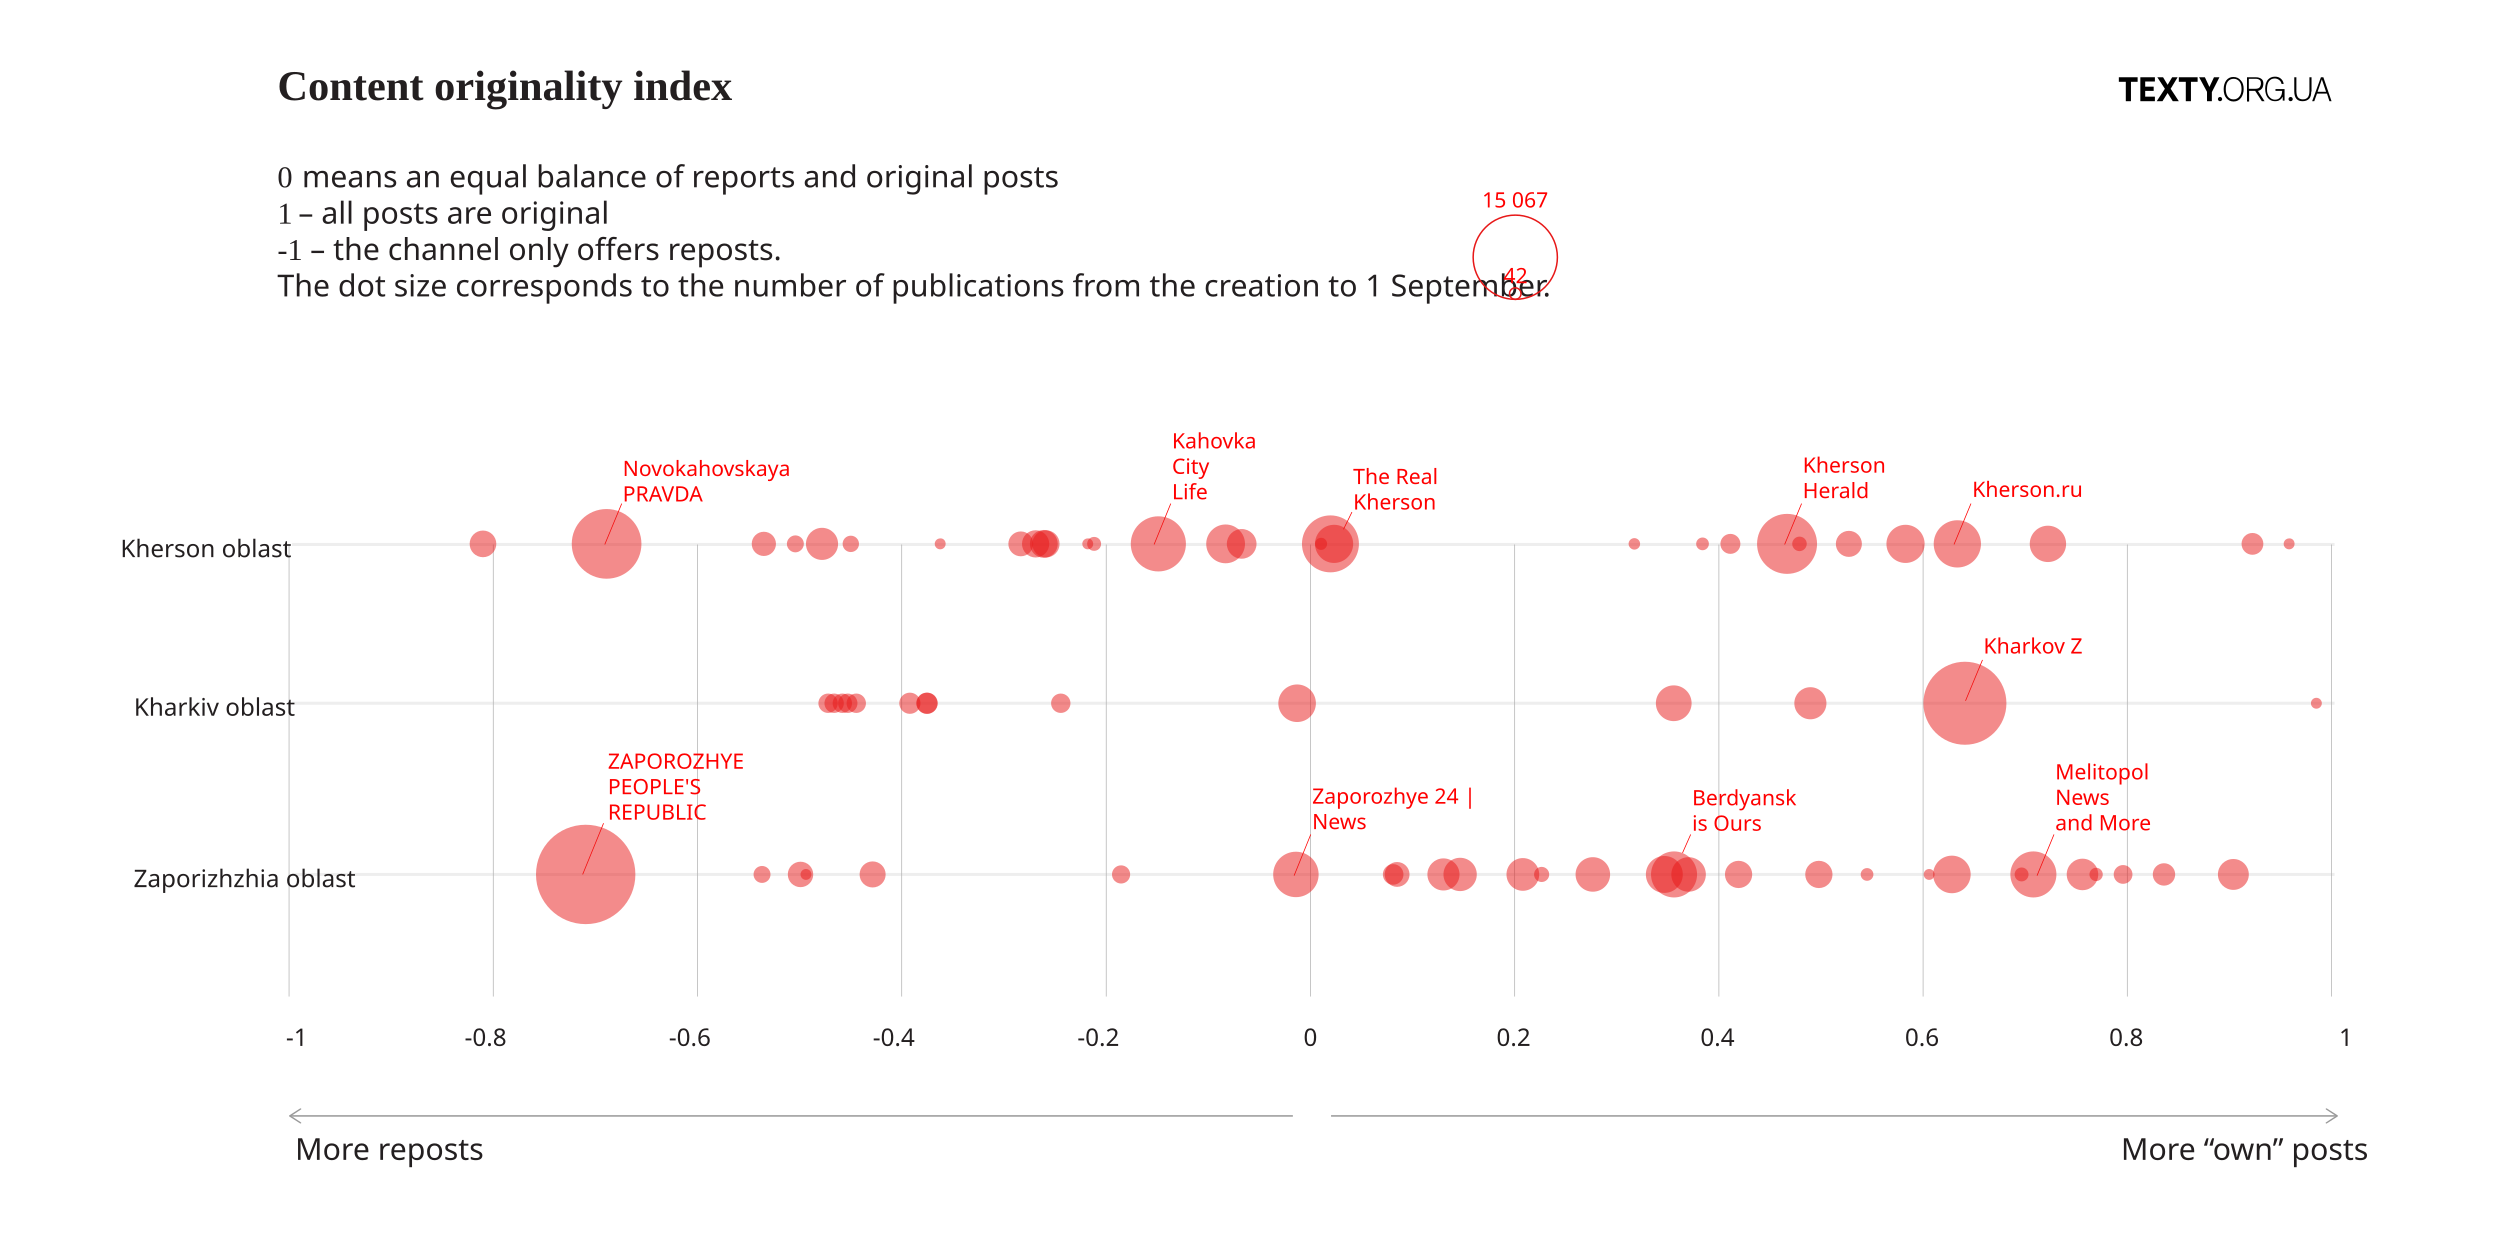
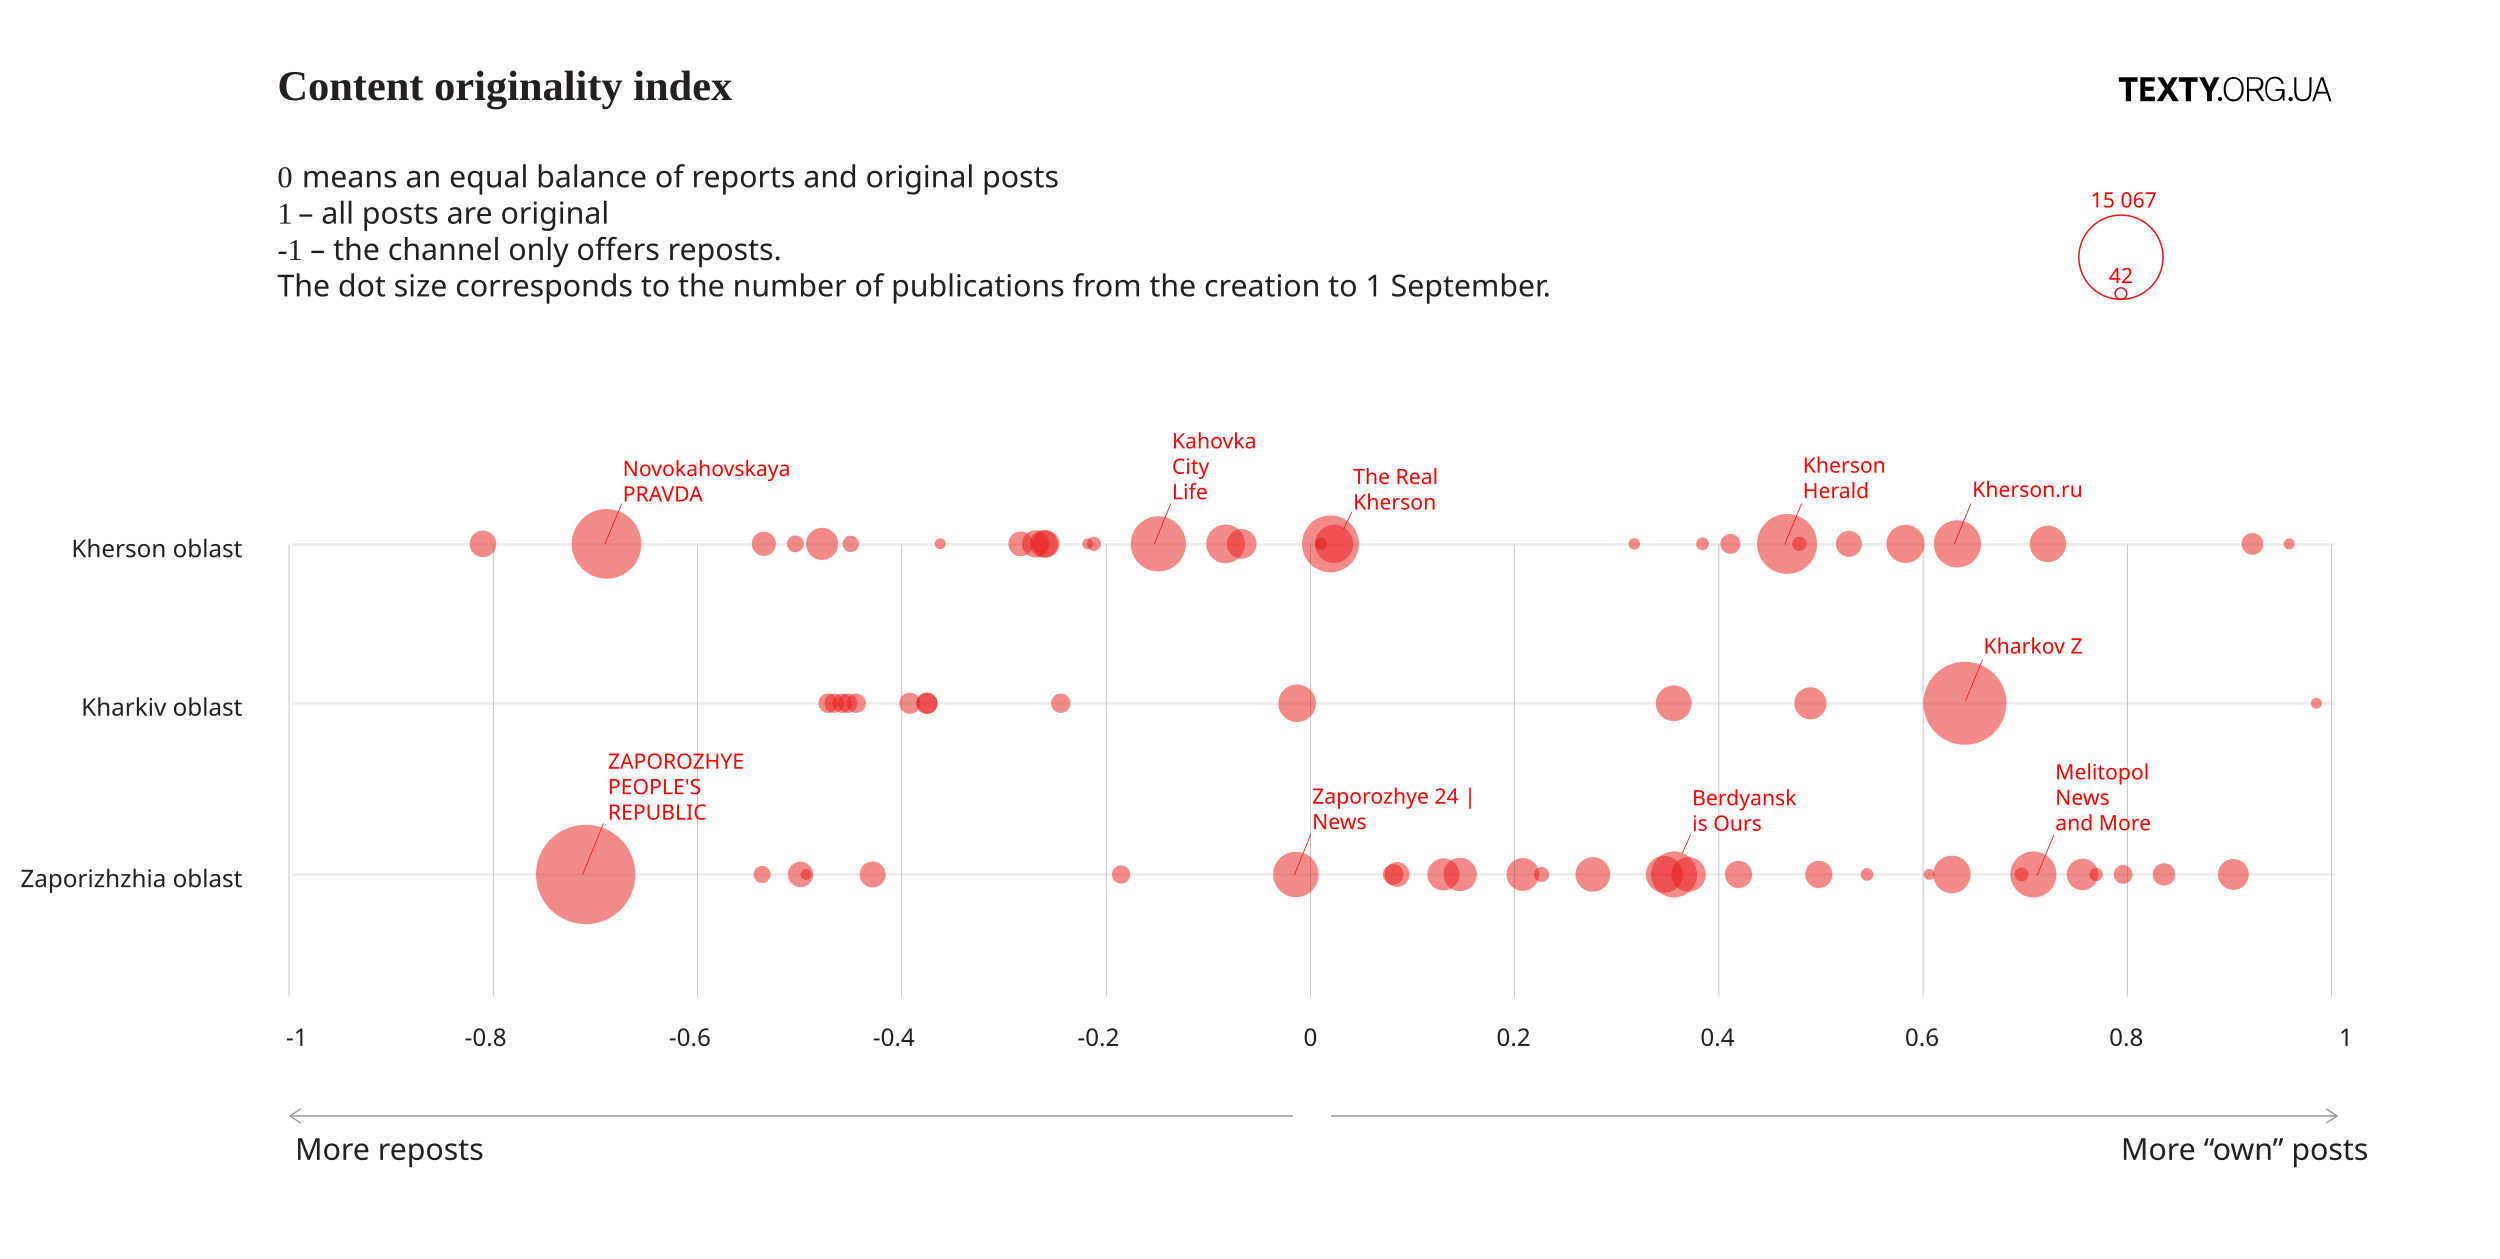
<svg xmlns="http://www.w3.org/2000/svg" xmlns:xlink="http://www.w3.org/1999/xlink" version="1.1" id="overlay" x="0px" y="0px" viewBox="0 0 825.1 415.4" style="enable-background:new 0 0 825.1 415.4;" xml:space="preserve">
  <style type="text/css">
	.stt0{display:none;fill:none;stroke:#FF0000;}
	.stt1{fill:none;stroke:#EEEEEE;}
	.stt2{fill:none;stroke:#B4B4B4;stroke-width:0.25;}
	.stt3{fill:#231F20;}
	.stt4{font-family:'RobotoSlab-Light';}
	.stt5{font-size:8px;}
	.stt6{font-size:10px;}
	.stt7{clip-path:url(#SVGID_00000167361868426866470420000013705747786499523201_);}
	.stt8{fill:none;}
	.stt10{font-size:14px;}
	.stt11{font-family:'RobotoSlab-Regular';}
	.stt12{fill:none;stroke:#999999;stroke-width:0.5;}
	.stt13{fill:#999999;}
	.stt14{fill:#FF0000;}
	.stt15{font-size:7px;}
	.stt16{fill:none;stroke:#FF0000;stroke-width:0.25;}
	.stt17{fill:none;stroke:#E71818;stroke-width:0.5;stroke-miterlimit:5.802;}
	.stt18{opacity:0.5;fill:#E71818;}
</style>
  <rect x="10.5" y="24.5" class="stt0" width="775" height="540" />
  <line class="stt1" x1="96.4" y1="288.6" x2="770.5" y2="288.6" />
  <line class="stt1" x1="96.4" y1="232.1" x2="770.5" y2="232.1" />
  <line class="stt1" x1="96.4" y1="179.7" x2="770.5" y2="179.7" />
  <line class="stt2" x1="432.5" y1="179.7" x2="432.5" y2="328.9" />
  <g>
    <text transform="matrix(1 0 0 1 430.2019 345.1911)" class="stt3 stt4 stt5">0</text>
  </g>
  <line class="stt2" x1="769.5" y1="179.7" x2="769.5" y2="328.9" />
  <g>
    <text transform="matrix(1 0 0 1 771.9565 345.1908)" class="stt3 stt4 stt5">1</text>
  </g>
  <line class="stt2" x1="95.4" y1="179.7" x2="95.4" y2="328.9" />
  <g>
    <text transform="matrix(1 0 0 1 94.375 345.1909)" class="stt3 stt4 stt5">-1</text>
  </g>
  <line class="stt2" x1="702.1" y1="179.7" x2="702.1" y2="328.9" />
  <g>
    <text transform="matrix(1 0 0 1 696.0996 345.1912)" class="stt3 stt4 stt5">0.8</text>
  </g>
  <line class="stt2" x1="162.8" y1="179.7" x2="162.8" y2="328.9" />
  <g>
    <text transform="matrix(1 0 0 1 153.3325 345.1905)" class="stt3 stt4 stt5">-0.8</text>
  </g>
  <line class="stt2" x1="634.7" y1="179.7" x2="634.7" y2="328.9" />
  <g>
    <text transform="matrix(1 0 0 1 628.6982 345.191)" class="stt3 stt4 stt5">0.6</text>
  </g>
  <line class="stt2" x1="230.2" y1="179.7" x2="230.2" y2="328.9" />
  <g>
    <text transform="matrix(1 0 0 1 220.7456 345.1907)" class="stt3 stt4 stt5">-0.6</text>
  </g>
  <line class="stt2" x1="567.3" y1="179.7" x2="567.3" y2="328.9" />
  <g>
    <text transform="matrix(1 0 0 1 561.1855 345.1909)" class="stt3 stt4 stt5">0.4</text>
  </g>
  <line class="stt2" x1="297.6" y1="179.7" x2="297.6" y2="328.9" />
  <g>
    <text transform="matrix(1 0 0 1 288.0479 345.1913)" class="stt3 stt4 stt5">-0.4</text>
  </g>
  <line class="stt2" x1="499.9" y1="179.7" x2="499.9" y2="328.9" />
  <g>
    <text transform="matrix(1 0 0 1 493.8994 345.1907)" class="stt3 stt4 stt5">0.2</text>
  </g>
  <line class="stt2" x1="365.1" y1="179.7" x2="365.1" y2="328.9" />
  <g>
    <text transform="matrix(1 0 0 1 355.5762 345.1904)" class="stt3 stt4 stt5">-0.2</text>
  </g>
  <g>
    <text transform="matrix(1 0 0 1 97.3953 382.8115)" class="stt3 stt4 stt6">More reposts</text>
  </g>
  <g>
    <text transform="matrix(1 0 0 1 700 382.8115)" class="stt3 stt4 stt6">More “own” posts</text>
  </g>
-   <text transform="matrix(1 0 0 1 44.089 292.7798)" class="stt3 stt4 stt5">Zaporizhzhia oblast</text>
-   <text transform="matrix(1 0 0 1 44.175 236.2108)" class="stt3 stt4 stt5">Kharkiv oblast</text>
-   <text transform="matrix(1 0 0 1 39.7312 183.8843)" class="stt3 stt4 stt5">Kherson oblast</text>
+   <text transform="matrix(1 0 0 1 80 292.7798)" class="stt3 stt4 stt5" style="text-anchor: end">Zaporizhzhia oblast</text>
+   <text transform="matrix(1 0 0 1 80 236.2108)" class="stt3 stt4 stt5" style="text-anchor: end">Kharkiv oblast</text>
+   <text transform="matrix(1 0 0 1 80 183.8843)" class="stt3 stt4 stt5" style="text-anchor: end">Kherson oblast</text>
  <g>
    <defs>
      <polygon id="SVGID_1_" points="11.5,78.1 12.5,78.1 11.5,79.1   " />
    </defs>
    <defs>
      <polygon id="SVGID_00000138569518683482200410000008810952097323195827_" points="9.5,76.1 8.5,76.1 9.5,75.1   " />
    </defs>
    <clipPath id="SVGID_00000048498199327146097790000004240023069701192093_">
      <use xlink:href="#SVGID_1_" style="overflow:visible;" />
    </clipPath>
    <clipPath id="SVGID_00000176042825639947673700000004357972512010315651_" style="clip-path:url(#SVGID_00000048498199327146097790000004240023069701192093_);">
      <use xlink:href="#SVGID_00000138569518683482200410000008810952097323195827_" style="overflow:visible;" />
    </clipPath>
  </g>
  <g id="axes-highlights">
    <g>
      <g transform="translate(0, 14)">
		</g>
    </g>
  </g>
  <rect x="91.6" y="22.3" class="stt8" width="445.2" height="87.5" />
  <text transform="matrix(1 0 0 1 91.5532 33.0134)">
    <tspan x="0" y="0" class="stt3 stt9 stt10" style="font-weight: 600">Content originality index</tspan>
    <tspan x="0" y="16.8" class="stt3 stt9 stt10"> </tspan>
    <tspan x="0" y="28.8" class="stt3 stt9 stt6">0</tspan>
    <tspan x="5.7" y="28.8" class="stt3 stt4 stt6"> </tspan>
    <tspan x="8.1" y="28.8" class="stt3 stt11 stt6">means an equal balance of reports and original posts</tspan>
    <tspan x="0" y="40.8" class="stt3 stt9 stt6">1 </tspan>
    <tspan x="6.9" y="40.8" class="stt3 stt11 stt6">– all posts are original </tspan>
    <tspan x="0" y="52.8" class="stt3 stt9 stt6">-1</tspan>
    <tspan x="8.4" y="52.8" class="stt3 stt4 stt6"> </tspan>
    <tspan x="10.8" y="52.8" class="stt3 stt11 stt6">– the channel only offers reposts.</tspan>
    <tspan x="0" y="64.8" class="stt3 stt11 stt6">The dot size corresponds to the number of publications from the creation to 1 September.</tspan>
  </text>
  <g>
    <g>
      <line class="stt12" x1="426.7" y1="368.3" x2="96" y2="368.3" />
      <g>
        <path class="stt13" d="M99.4,365.9c0.1,0.1,0,0.3-0.1,0.3l-3.2,2.1l3.2,2.1c0.1,0.1,0.2,0.2,0.1,0.3s-0.2,0.1-0.3,0.1l-3.6-2.3     c-0.1,0-0.1-0.1-0.1-0.2s0-0.2,0.1-0.2l3.6-2.3c0,0,0.1,0,0.1,0C99.3,365.8,99.4,365.9,99.4,365.9z" />
      </g>
    </g>
  </g>
  <g>
    <g>
      <line class="stt12" x1="439.3" y1="368.3" x2="771" y2="368.3" />
      <g>
        <path class="stt13" d="M767.6,370.7c-0.1-0.1,0-0.3,0.1-0.3l3.2-2.1l-3.2-2.1c-0.1-0.1-0.2-0.2-0.1-0.3s0.2-0.1,0.3-0.1l3.6,2.3     c0.1,0,0.1,0.1,0.1,0.2s0,0.2-0.1,0.2l-3.6,2.3c0,0-0.1,0-0.1,0C767.7,370.8,767.6,370.8,767.6,370.7z" />
      </g>
    </g>
  </g>
  <rect x="200.6" y="248.4" class="stt8" width="78.2" height="46.7" />
  <text transform="matrix(1 0 0 1 200.6181 253.7178)">
    <tspan x="0" y="0" class="stt14 stt4 stt15">ZAPOROZHYE</tspan>
    <tspan x="0" y="8.4" class="stt14 stt4 stt15">PEOPLE'S</tspan>
    <tspan x="0" y="16.8" class="stt14 stt4 stt15">REPUBLIC</tspan>
  </text>
  <rect x="205.5" y="151.8" class="stt8" width="78.2" height="46.7" />
  <text transform="matrix(1 0 0 1 205.5206 157.1091)">
    <tspan x="0" y="0" class="stt14 stt4 stt15">Novokahovskaya </tspan>
    <tspan x="0" y="8.4" class="stt14 stt4 stt15">PRAVDA</tspan>
  </text>
  <rect x="488.7" y="63.1" class="stt8" width="23.4" height="7.8" />
-   <text transform="matrix(1 0 0 1 489.1494 68.4791)" class="stt14 stt4 stt15">15 067</text>
+   <text transform="matrix(1 0 0 1 690 68.4791)" class="stt14 stt4 stt15">15 067</text>
  <rect x="488.7" y="88.1" class="stt8" width="23.4" height="7.8" />
-   <text transform="matrix(1 0 0 1 496.1841 93.4578)" class="stt14 stt4 stt15">42</text>
+   <text transform="matrix(1 0 0 1 696 93.4578)" class="stt14 stt4 stt15">42</text>
  <line class="stt16" x1="192.3" y1="288.6" x2="199.2" y2="271.7" />
  <line class="stt16" x1="199.6" y1="179.7" x2="205.2" y2="166.2" />
  <rect x="654.6" y="210.4" class="stt8" width="78.2" height="7.4" />
  <text transform="matrix(1 0 0 1 654.6327 215.6825)" class="stt14 stt4 stt15">Kharkov Z</text>
  <rect x="595" y="150.7" class="stt8" width="78.2" height="15.5" />
  <text transform="matrix(1 0 0 1 594.9772 155.9991)">
    <tspan x="0" y="0" class="stt14 stt4 stt15">Kherson </tspan>
    <tspan x="0" y="8.4" class="stt14 stt4 stt15">Herald</tspan>
  </text>
  <line class="stt16" x1="648.7" y1="231.3" x2="654.3" y2="217.8" />
  <line class="stt16" x1="589" y1="179.7" x2="594.6" y2="166.2" />
  <rect x="433.1" y="259.9" class="stt8" width="78.2" height="15.5" />
  <text transform="matrix(1 0 0 1 433.0587 265.2448)">
    <tspan x="0" y="0" class="stt14 stt4 stt15">Zaporozhye 24 | </tspan>
    <tspan x="0" y="8.4" class="stt14 stt4 stt15">News</tspan>
  </text>
  <line class="stt16" x1="427.1" y1="289" x2="432.6" y2="275.4" />
  <rect x="678.3" y="251.9" class="stt8" width="54.5" height="22.5" />
  <text transform="matrix(1 0 0 1 678.301 257.236)">
    <tspan x="0" y="0" class="stt14 stt4 stt15">Melitopol </tspan>
    <tspan x="0" y="8.4" class="stt14 stt4 stt15">News </tspan>
    <tspan x="0" y="16.8" class="stt14 stt4 stt15">and More</tspan>
  </text>
  <line class="stt16" x1="672.3" y1="289" x2="677.9" y2="275.4" />
  <rect x="558.5" y="260.4" class="stt8" width="54.5" height="22.5" />
  <text transform="matrix(1 0 0 1 558.4586 265.778)">
    <tspan x="0" y="0" class="stt14 stt4 stt15">Berdyansk</tspan>
    <tspan x="0" y="8.4" class="stt14 stt4 stt15">is Ours</tspan>
  </text>
  <line class="stt16" x1="555.3" y1="281.5" x2="558" y2="275.4" />
  <rect x="650.9" y="158.7" class="stt8" width="78.2" height="15.5" />
  <text transform="matrix(1 0 0 1 650.9104 163.9991)" class="stt14 stt4 stt15">Kherson.ru</text>
  <line class="stt16" x1="644.9" y1="179.7" x2="650.5" y2="166.2" />
  <rect x="386.8" y="142.7" class="stt8" width="52.4" height="23.5" />
  <text transform="matrix(1 0 0 1 386.7931 147.9854)">
    <tspan x="0" y="0" class="stt14 stt4 stt15">Kahovka</tspan>
    <tspan x="0" y="8.4" class="stt14 stt4 stt15">City</tspan>
    <tspan x="0" y="16.8" class="stt14 stt4 stt15">Life</tspan>
  </text>
  <line class="stt16" x1="380.9" y1="179.7" x2="386.4" y2="166.2" />
  <rect x="446.6" y="154.4" class="stt8" width="63.7" height="15.5" />
  <text transform="matrix(1 0 0 1 446.5967 159.7532)">
    <tspan x="0" y="0" class="stt14 stt4 stt15">The Real  </tspan>
    <tspan x="0" y="8.4" class="stt14 stt4 stt15">Kherson</tspan>
  </text>
  <line class="stt16" x1="443.4" y1="174.7" x2="446.2" y2="169" />
  <path class="stt16" d="M219.7,306.8" />
-   <circle class="stt17" cx="500.1" cy="84.9" r="13.9" />
-   <circle class="stt17" cx="500.1" cy="96.9" r="1.9" />
+   <circle class="stt17" cx="700" cy="84.9" r="13.9" />
+   <circle class="stt17" cx="700" cy="96.9" r="1.9" />
  <circle class="stt18" cx="648.5" cy="232.1" r="13.7" />
  <circle class="stt18" cx="428.1" cy="232.1" r="6.2" />
  <circle class="stt18" cx="597.5" cy="232.1" r="5.3" />
  <circle class="stt18" cx="552.4" cy="232.1" r="5.9" />
  <circle class="stt18" cx="279.8" cy="232.1" r="3.2" />
  <circle class="stt18" cx="306" cy="232.1" r="3.5" />
  <circle class="stt18" cx="300.3" cy="232.1" r="3.5" />
  <circle class="stt18" cx="273.3" cy="232.1" r="3.2" />
  <circle class="stt18" cx="278" cy="232.1" r="3.2" />
  <circle class="stt18" cx="282.6" cy="232.1" r="3.2" />
  <circle class="stt18" cx="305.9" cy="232.1" r="3.5" />
  <circle class="stt18" cx="275.3" cy="232.1" r="3.2" />
  <circle class="stt18" cx="350.1" cy="232.1" r="3.2" />
  <circle class="stt18" cx="764.5" cy="232.1" r="1.8" />
  <circle class="stt18" cx="200.2" cy="179.5" r="11.5" />
  <circle class="stt18" cx="382.3" cy="179.5" r="9.1" />
  <circle class="stt18" cx="589.8" cy="179.5" r="9.9" />
  <circle class="stt18" cx="404.5" cy="179.5" r="6.4" />
  <circle class="stt18" cx="439.1" cy="179.5" r="9.4" />
  <circle class="stt18" cx="440.3" cy="179.5" r="6.3" />
  <circle class="stt18" cx="271.3" cy="179.5" r="5.3" />
  <circle class="stt18" cx="646.0" cy="179.5" r="7.8" />
  <circle class="stt18" cx="159.4" cy="179.5" r="4.4" />
  <circle class="stt18" cx="675.9" cy="179.5" r="6" />
  <circle class="stt18" cx="628.9" cy="179.5" r="6.3" />
  <circle class="stt18" cx="610.2" cy="179.5" r="4.3" />
  <circle class="stt18" cx="409.8" cy="179.5" r="4.9" />
  <circle class="stt18" cx="571.1" cy="179.5" r="3.3" />
  <circle class="stt18" cx="252.1" cy="179.5" r="4" />
  <circle class="stt18" cx="341.8" cy="179.5" r="4.5" />
  <circle class="stt18" cx="345.2" cy="179.5" r="4.5" />
  <circle class="stt18" cx="344.5" cy="179.5" r="4.6" />
  <circle class="stt18" cx="336.9" cy="179.5" r="4.1" />
  <path class="stt18" d="M541.3,179.5c0,1.1-0.9,1.9-1.9,1.9s-1.9-0.9-1.9-1.9c0-1.1,0.9-1.9,1.9-1.9S541.3,178.4,541.3,179.5" />
  <path class="stt18" d="M438,179.5c0,1.1-0.9,2-2,2c-1.1,0-2-0.9-2-2c0-1.1,0.9-2,2-2C437,177.4,438,178.3,438,179.5" />
  <path class="stt18" d="M596.3,179.5c0,1.3-1.1,2.4-2.4,2.4s-2.4-1.1-2.4-2.4c0-1.3,1.1-2.4,2.4-2.4S596.3,178.1,596.3,179.5" />
  <path class="stt18" d="M363.4,179.5c0,1.3-1,2.3-2.3,2.3c-1.3,0-2.3-1-2.3-2.3c0-1.3,1-2.3,2.3-2.3  C362.4,177.2,363.4,178.2,363.4,179.5" />
  <circle class="stt18" cx="743.4" cy="179.5" r="3.6" />
  <path class="stt18" d="M564,179.5c0,1.1-0.9,2.1-2.1,2.1c-1.1,0-2.1-0.9-2.1-2.1c0-1.1,0.9-2.1,2.1-2.1  C563.1,177.4,564,178.3,564,179.5" />
  <path class="stt18" d="M312.1,179.5c0,1-0.8,1.8-1.8,1.8c-1,0-1.8-0.8-1.8-1.8c0,0,0,0,0,0c0-1,0.8-1.8,1.8-1.8  C311.3,177.6,312.1,178.4,312.1,179.5C312.1,179.5,312.1,179.5,312.1,179.5" />
  <path class="stt18" d="M283.5,179.5c0,1.5-1.2,2.7-2.7,2.7c-1.5,0-2.7-1.2-2.7-2.7c0,0,0,0,0,0c0-1.5,1.2-2.7,2.7-2.7  S283.5,178,283.5,179.5C283.5,179.5,283.5,179.5,283.5,179.5" />
  <path class="stt18" d="M265.3,179.5c0,1.5-1.3,2.8-2.8,2.8s-2.8-1.3-2.8-2.8c0-1.5,1.3-2.8,2.8-2.8S265.3,177.9,265.3,179.5" />
  <path class="stt18" d="M757.3,179.5c0,1-0.8,1.8-1.8,1.8c-1,0-1.8-0.8-1.8-1.8c0,0,0,0,0,0c0-1,0.8-1.8,1.8-1.8  C756.5,177.6,757.3,178.4,757.3,179.5C757.3,179.5,757.3,179.5,757.3,179.5" />
  <path class="stt18" d="M360.8,179.5c0,1-0.8,1.8-1.8,1.8c-1,0-1.8-0.8-1.8-1.8c0,0,0,0,0,0c0-1,0.8-1.8,1.8-1.8  C359.9,177.6,360.8,178.4,360.8,179.5C360.8,179.5,360.8,179.5,360.8,179.5" />
  <circle class="stt18" cx="193.3" cy="288.6" r="16.4" />
  <circle class="stt18" cx="552.5" cy="288.6" r="7.6" />
  <circle class="stt18" cx="671.1" cy="288.6" r="7.6" />
  <circle class="stt18" cx="427.7" cy="288.6" r="7.5" />
  <circle class="stt18" cx="476.4" cy="288.6" r="5.3" />
  <circle class="stt18" cx="714.2" cy="288.6" r="3.7" />
  <circle class="stt18" cx="600.3" cy="288.6" r="4.5" />
  <circle class="stt18" cx="573.8" cy="288.6" r="4.5" />
  <circle class="stt18" cx="644.2" cy="288.6" r="6.2" />
  <circle class="stt18" cx="549.3" cy="288.6" r="6.1" />
  <circle class="stt18" cx="525.7" cy="288.6" r="5.7" />
  <circle class="stt18" cx="481.9" cy="288.6" r="5.5" />
  <circle class="stt18" cx="557.3" cy="288.6" r="5.7" />
  <circle class="stt18" cx="502.6" cy="288.6" r="5.4" />
  <circle class="stt18" cx="288.0" cy="288.6" r="4.3" />
  <circle class="stt18" cx="461.1" cy="288.6" r="4.1" />
  <circle class="stt18" cx="687.3" cy="288.6" r="5.2" />
  <circle class="stt18" cx="737.1" cy="288.6" r="5.1" />
  <circle class="stt18" cx="370" cy="288.6" r="3" />
  <circle class="stt18" cx="616.2" cy="288.6" r="2.1" />
  <circle class="stt18" cx="264.2" cy="288.6" r="4.2" />
  <circle class="stt18" cx="459.8" cy="288.6" r="3.4" />
  <circle class="stt18" cx="667.2" cy="288.6" r="2.3" />
  <circle class="stt18" cx="508.8" cy="288.6" r="2.5" />
  <circle class="stt18" cx="700.7" cy="288.6" r="3.1" />
  <circle class="stt18" cx="691.8" cy="288.6" r="2.2" />
  <circle class="stt18" cx="251.5" cy="288.6" r="2.8" />
  <circle class="stt18" cx="636.7" cy="288.6" r="1.8" />
  <circle class="stt18" cx="266.0" cy="288.6" r="1.8" />
  <g>
    <path d="M740.5,29.4c0,1.1-0.3,2-0.8,2.8c-0.6,0.8-1.4,1.3-2.5,1.3c-1,0-1.8-0.4-2.4-1.1c-0.6-0.7-0.9-1.7-0.9-3   c0-1.1,0.3-2.1,0.8-2.8c0.6-0.8,1.4-1.2,2.4-1.2c1,0,1.9,0.4,2.5,1.2C740.2,27.2,740.5,28.2,740.5,29.4z M739.8,29.4   c0-1-0.2-1.9-0.7-2.5c-0.5-0.6-1.1-0.9-1.9-0.9c-0.8,0-1.5,0.3-2,1c-0.4,0.6-0.6,1.4-0.6,2.4c0,1,0.2,1.8,0.6,2.4   c0.5,0.7,1.1,1,2,1c0.9,0,1.5-0.4,2-1.1C739.6,31.1,739.8,30.3,739.8,29.4z" />
    <path d="M730,30.4v3h-1.6v-3.1l-2.6-4.8h1.9l1.5,3.2l1.5-3.2h1.8L730,30.4z" />
    <path d="M725.4,27h-2.3v6.4h-1.7V27h-2.3v-1.5h6.2V27z" />
    <path d="M716.4,29.3l2.7,4.1h-2l-1.7-2.7l-1.7,2.7h-1.9l2.7-4.1l-2.5-3.8h1.9l1.5,2.5l1.5-2.5h1.8L716.4,29.3z" />
    <path d="M711.1,26.9H708v1.7h2.8V30H708v1.9h3.2v1.5h-4.8v-7.9h4.8V26.9z" />
    <path d="M705.6,27h-2.3v6.4h-1.7V27h-2.3v-1.5h6.2V27z" />
    <path d="M754,33.2h-0.6v-1.3c-0.3,0.5-0.6,0.9-1,1.1c-0.4,0.3-0.9,0.4-1.6,0.4c-1,0-1.8-0.4-2.4-1.2c-0.5-0.7-0.8-1.7-0.8-2.9   c0-1.2,0.3-2.2,0.8-2.9c0.6-0.7,1.4-1.1,2.4-1.1c0.8,0,1.4,0.2,1.9,0.6c0.5,0.4,0.9,1,1,1.8h-0.7c-0.1-0.6-0.4-1-0.8-1.3   c-0.4-0.3-0.9-0.5-1.4-0.5c-0.9,0-1.5,0.3-2,1c-0.4,0.6-0.6,1.5-0.6,2.7c0,0.9,0.2,1.7,0.7,2.3c0.5,0.6,1.1,1,1.9,1   c0.7,0,1.3-0.2,1.7-0.7c0.2-0.3,0.4-0.6,0.5-0.9c0.1-0.4,0.2-0.8,0.2-1.3H751v-0.6h3V33.2z" />
    <path d="M762.8,30.2c0,1.1-0.2,1.9-0.7,2.4c-0.5,0.5-1.2,0.8-2.1,0.8c-0.9,0-1.5-0.2-2-0.7c-0.5-0.5-0.8-1.4-0.8-2.5v-4.7h0.7V30   c0,1,0.2,1.7,0.5,2.1c0.3,0.4,0.9,0.7,1.6,0.7c0.7,0,1.2-0.2,1.6-0.6c0.4-0.4,0.6-1.2,0.6-2.2v-4.5h0.7V30.2z" />
    <path d="M769.5,33.4l-0.7,0l-0.8-2.5h-3.3l-0.9,2.5l-0.7,0l2.9-7.9h0.8L769.5,33.4z M767.7,30.3l-1.4-4.1l-1.4,4.1H767.7z" />
    <circle cx="732.7" cy="32.7" r="0.7" />
    <circle cx="756" cy="32.7" r="0.7" />
    <path d="M747.4,33.4l-2.2-3.4c0.2,0,0.4-0.1,0.6-0.2c1.1-0.5,1.2-1.7,1.2-2.2c0-0.7-0.2-1.3-0.7-1.6c-0.4-0.3-1-0.5-1.8-0.5h-2.9v8   h0.7V30h2l2.2,3.4L747.4,33.4z M742.3,26h2.2c0.6,0,1.1,0.2,1.4,0.5c0.2,0.2,0.3,0.6,0.3,1c0,0.5-0.2,1.1-0.5,1.4   c-0.3,0.3-0.8,0.4-1.3,0.4h-2.2V26z" />
  </g>
</svg>
